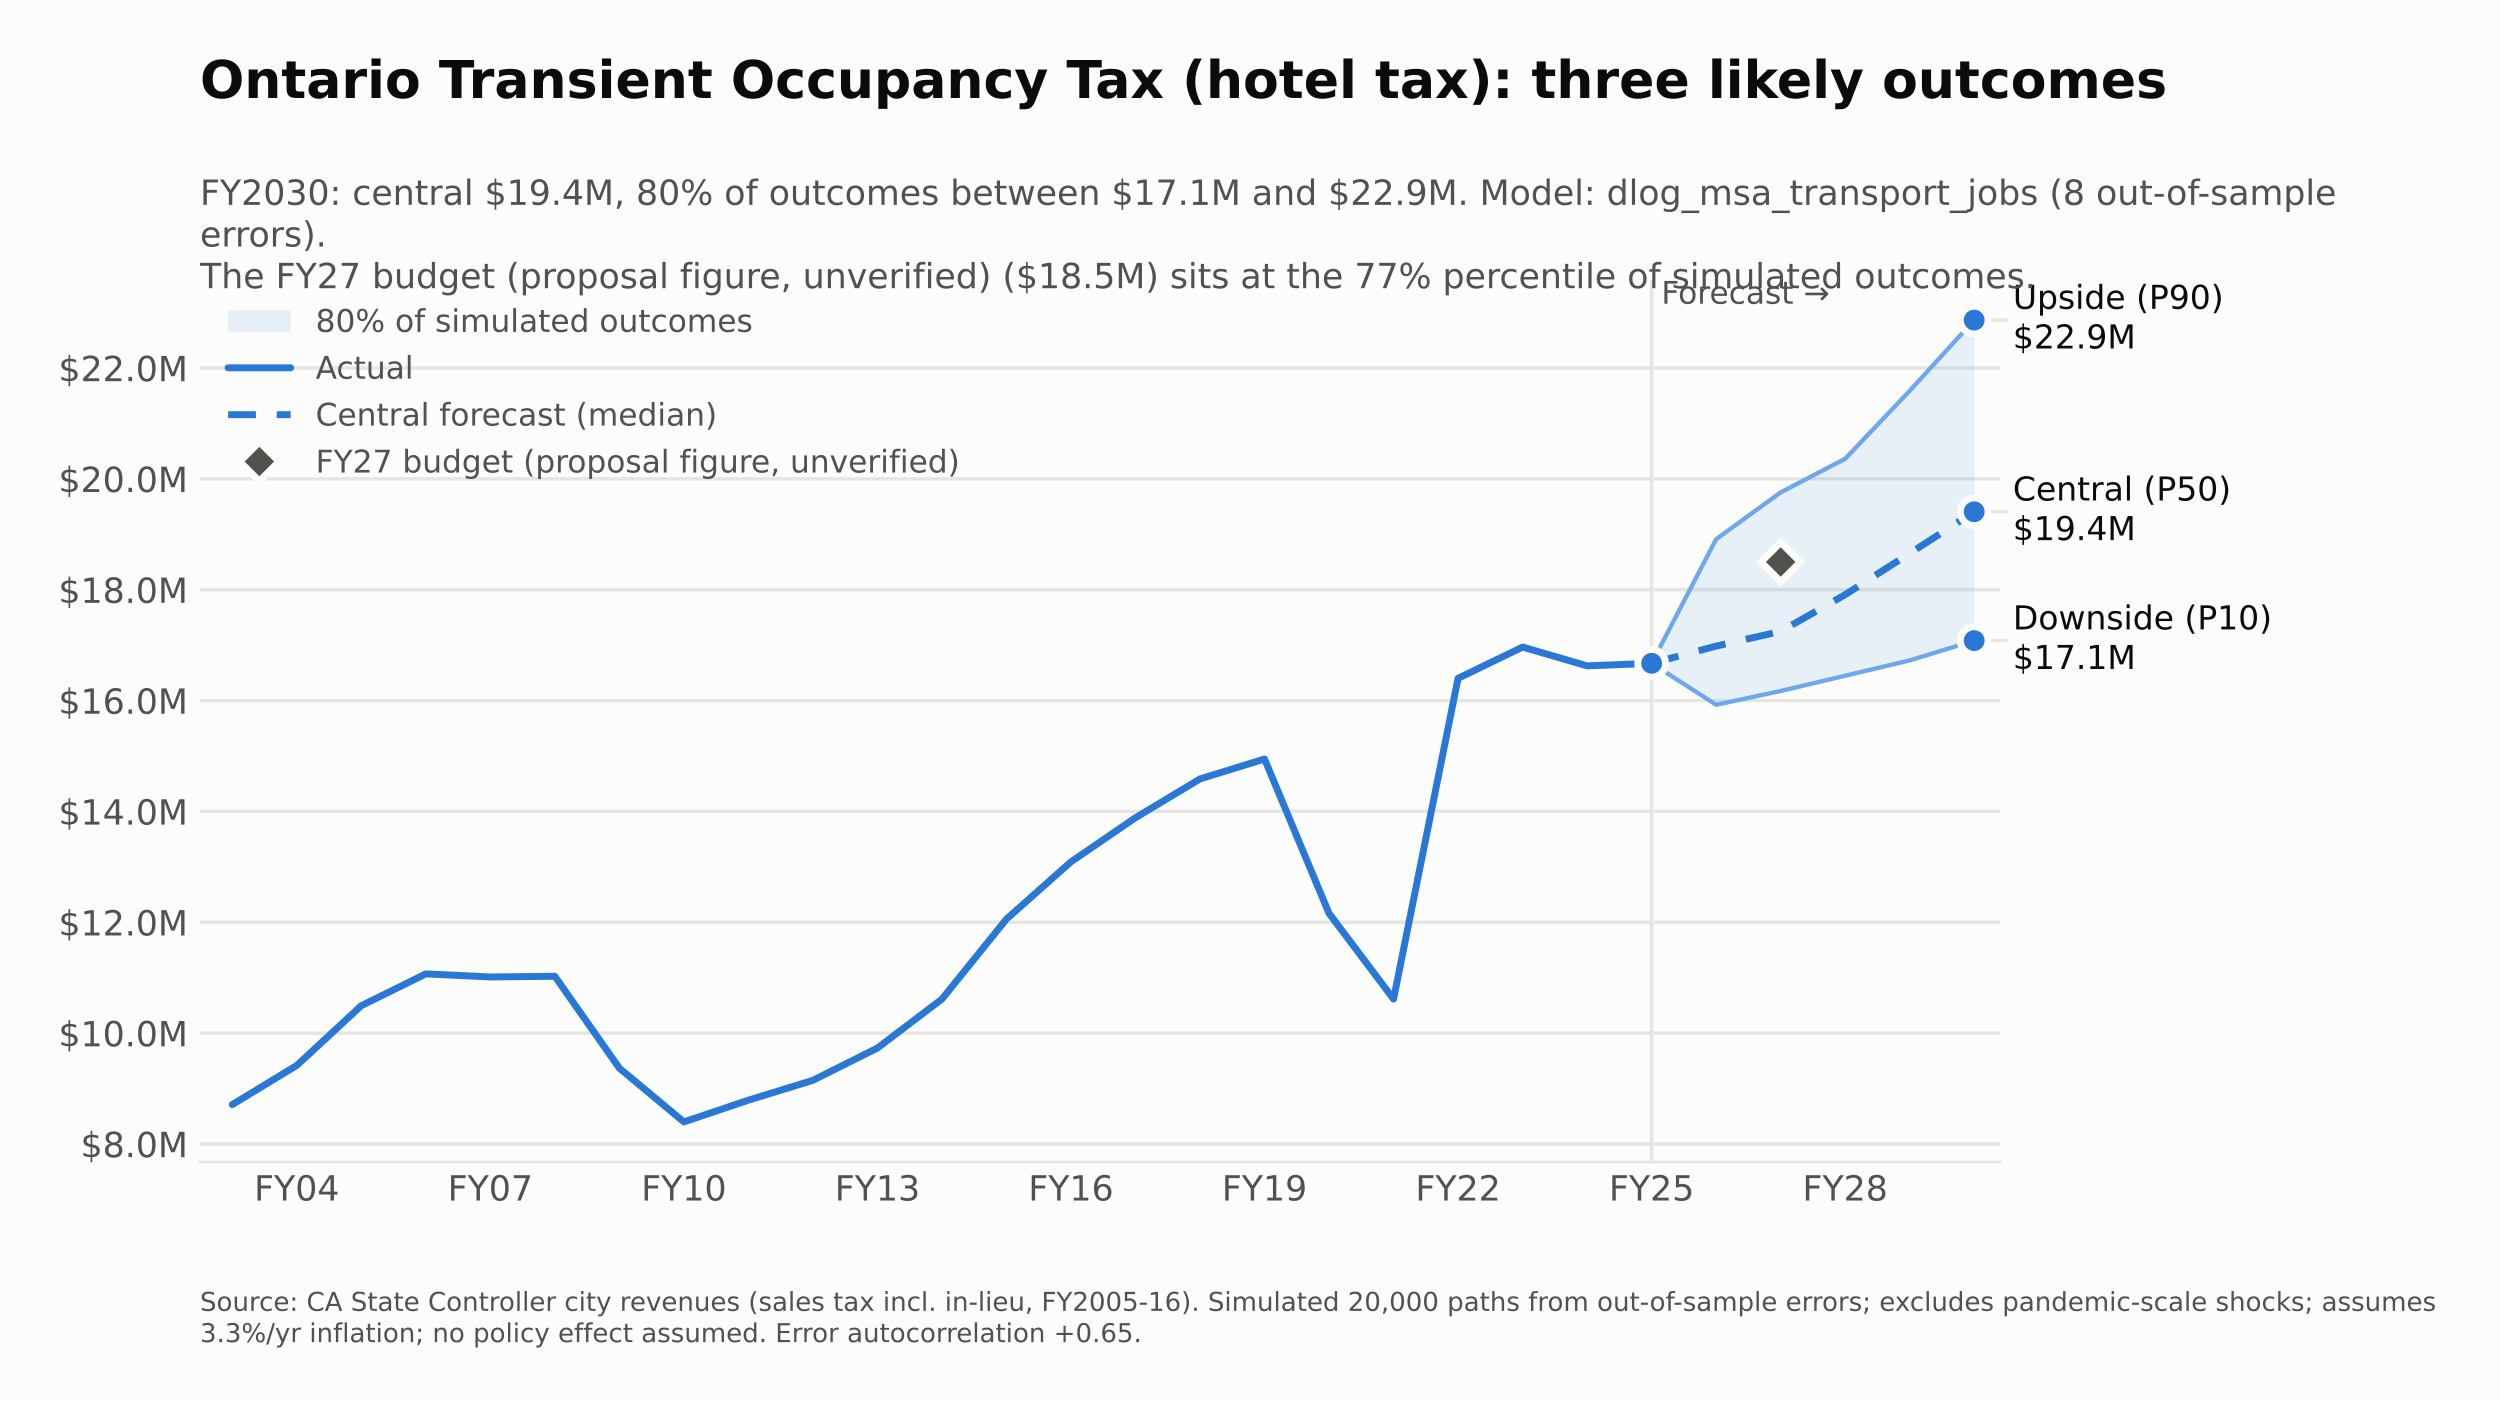
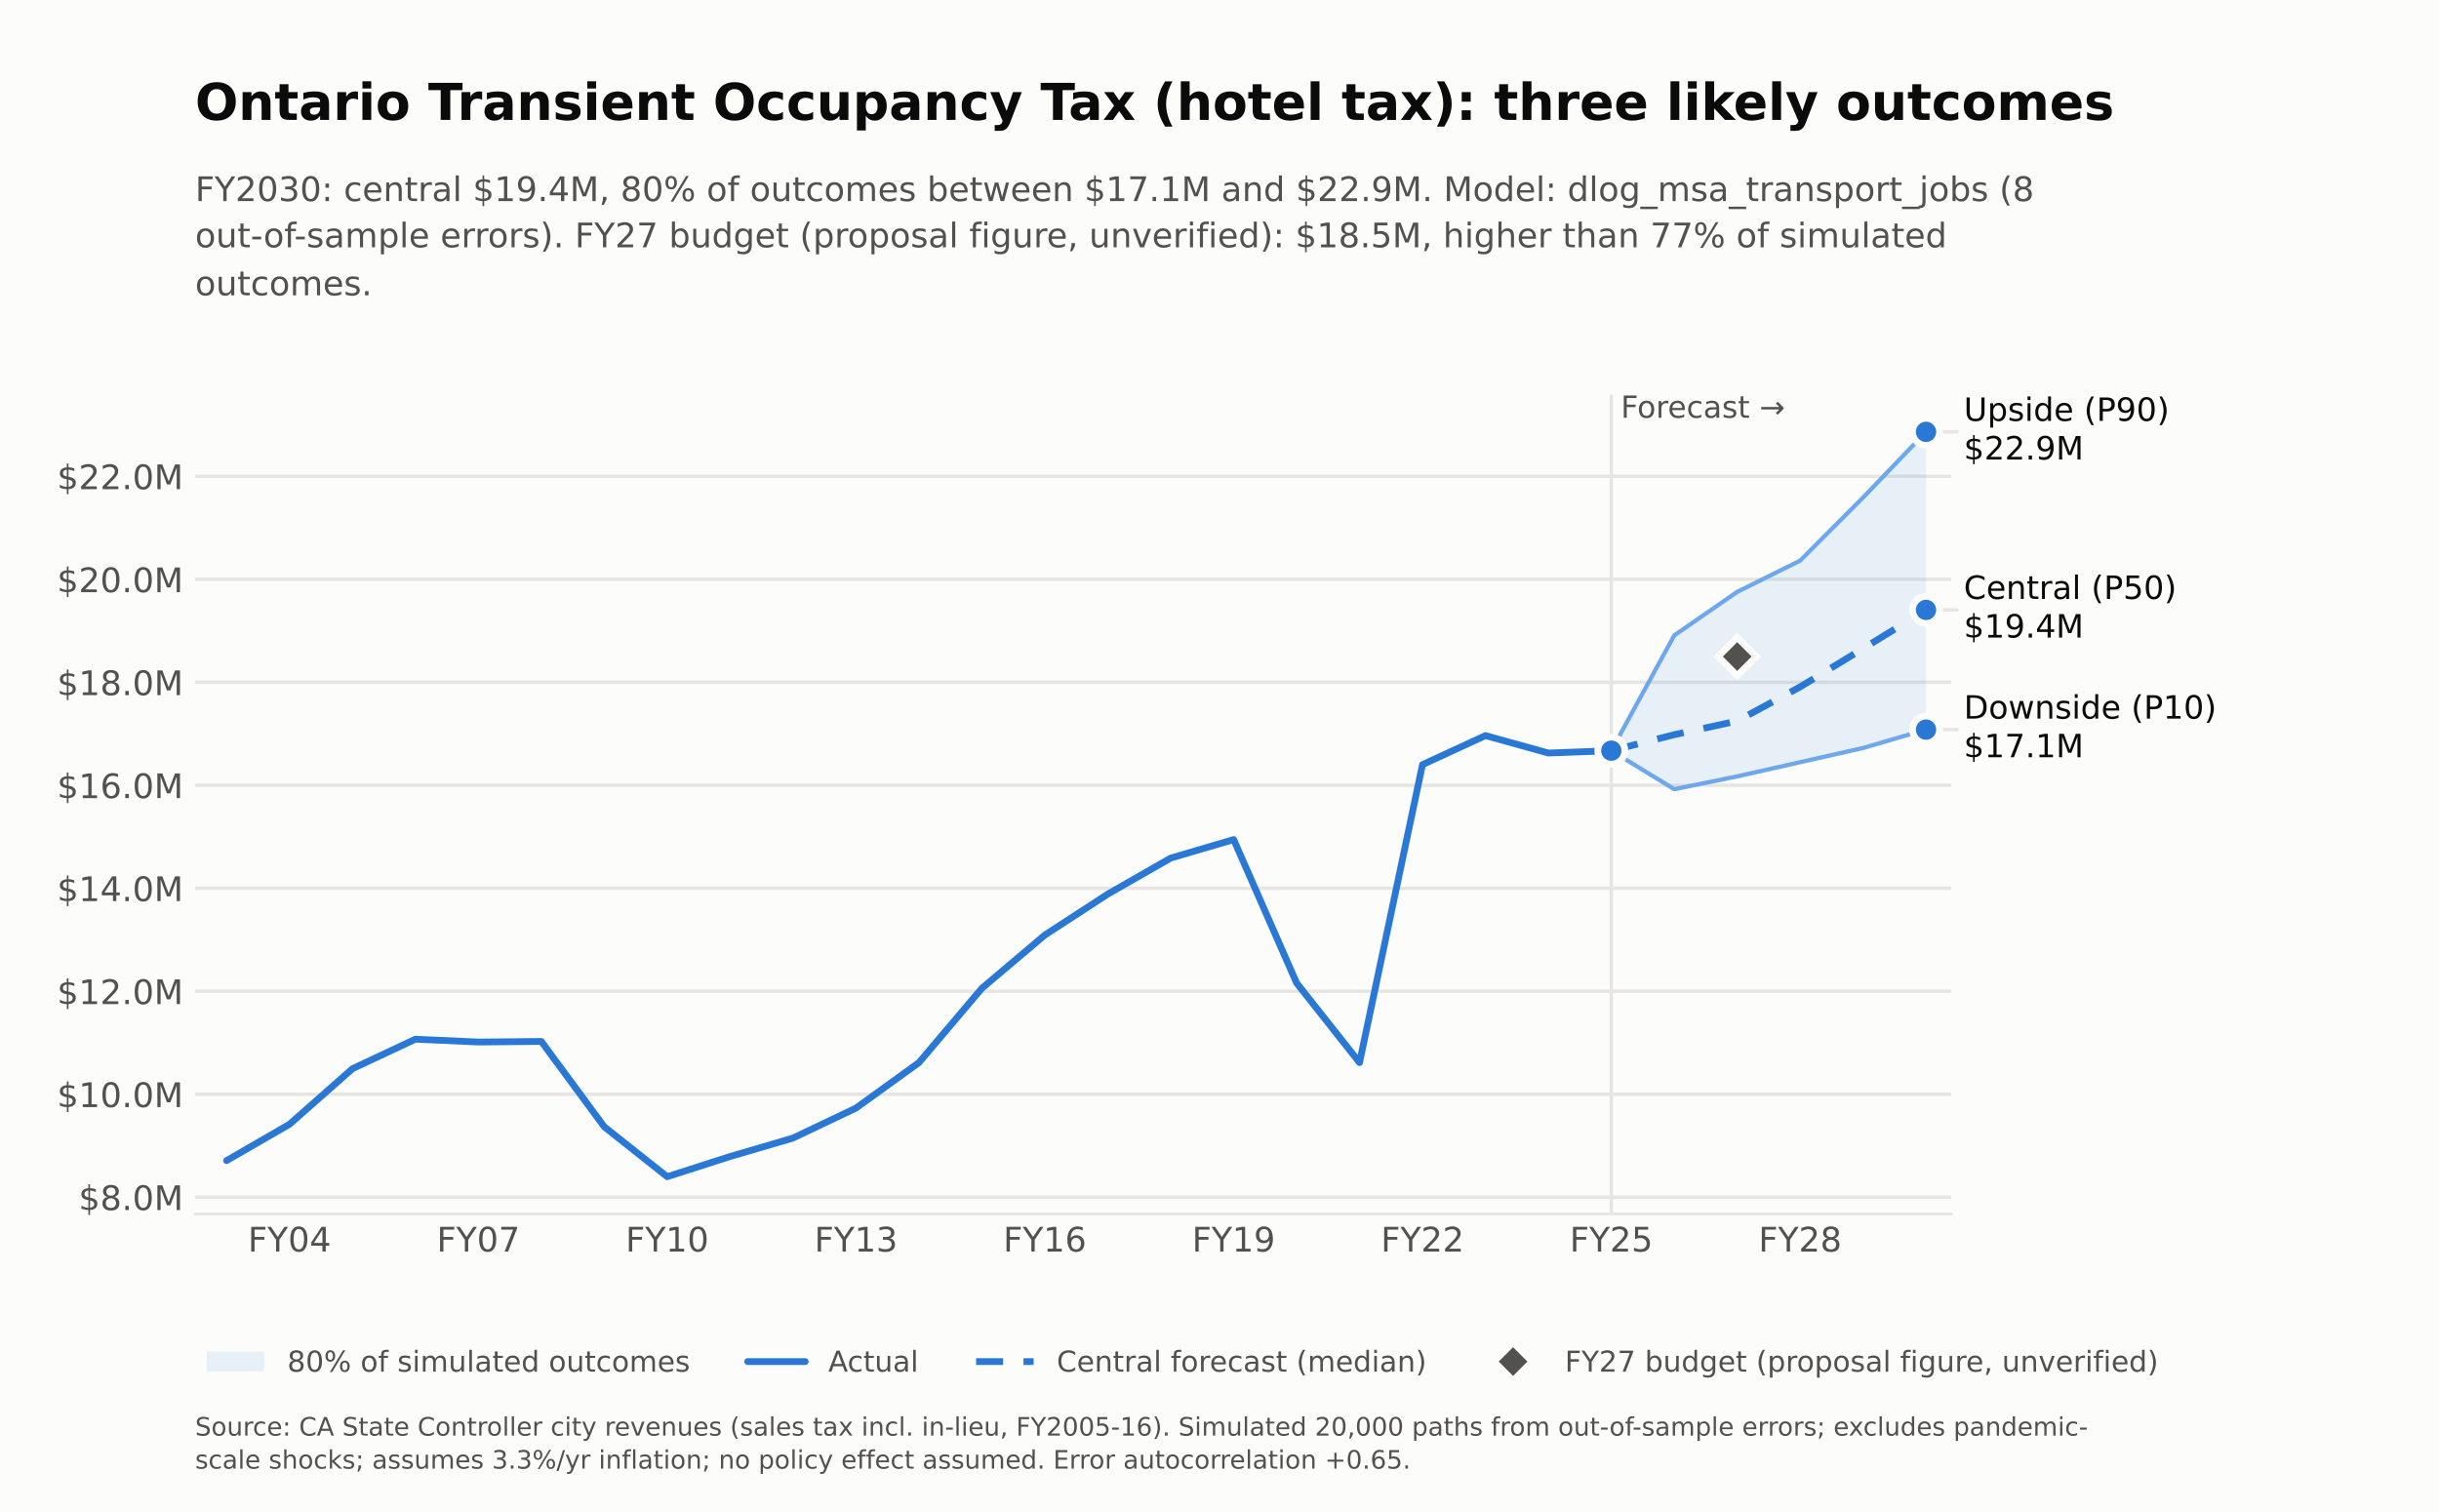
- <svg xmlns="http://www.w3.org/2000/svg" xmlns:xlink="http://www.w3.org/1999/xlink" width="720pt" height="403.2pt" viewBox="0 0 720 403.2" version="1.1">
+ <svg xmlns="http://www.w3.org/2000/svg" xmlns:xlink="http://www.w3.org/1999/xlink" width="720pt" height="446.4pt" viewBox="0 0 720 446.4" version="1.1">
  <defs>
    <style type="text/css">*{stroke-linejoin: round; stroke-linecap: butt}</style>
  </defs>
  <g id="figure_1">
    <g id="patch_1">
-       <path d="M 0 403.2 L 720 403.2 L 720 0 L 0 0 z " style="fill: #fcfcfb" />
+       <path d="M 0 446.4  L 720 446.4  L 720 0  L 0 0  z " style="fill: #fcfcfb" />
    </g>
    <g id="axes_1">
      <g id="patch_2">
-         <path d="M 57.6 334.656 L 576 334.656 L 576 80.64 L 57.6 80.64 z " style="fill: #fcfcfb" />
+         <path d="M 57.6 358.4  L 576 358.4  L 576 116.5  L 57.6 116.5  z " style="fill: #fcfcfb" />
      </g>
      <g id="line2d_1">
-         <path d="M 475.665 334.656 L 475.665 80.64 " clip-path="url(#p7899f204aa)" style="fill: none; stroke: #e6e5e1; stroke-linecap: square" />
+         <path d="M 475.665 358.4  L 475.665 116.5  " clip-path="url(#p57144d7db3)" style="fill: none; stroke: #e6e5e1; stroke-linecap: square" />
      </g>
      <g id="matplotlib.axis_1">
        <g id="xtick_1">
          <g id="line2d_2" />
          <g id="text_1">
-             <text style="font-size: 10px; font-family: 'DejaVu Sans', 'Bitstream Vera Sans', 'Computer Modern Sans Serif', 'Lucida Grande', 'Verdana', 'Geneva', 'Lucid', 'Arial', 'Helvetica', 'Avant Garde', sans-serif; text-anchor: middle; fill: #52514e" x="85.471" y="345.754" transform="rotate(-0 85.47097 345.7537)">FY04</text>
+             <text style="font-size: 10px; font-family: 'DejaVu Sans', 'Bitstream Vera Sans', 'Computer Modern Sans Serif', 'Lucida Grande', 'Verdana', 'Geneva', 'Lucid', 'Arial', 'Helvetica', 'Avant Garde', sans-serif; text-anchor: middle; fill: #52514e" x="85.471" y="369.498" transform="rotate(-0 85.47097 369.4977)">FY04</text>
          </g>
        </g>
        <g id="xtick_2">
          <g id="line2d_3" />
          <g id="text_2">
-             <text style="font-size: 10px; font-family: 'DejaVu Sans', 'Bitstream Vera Sans', 'Computer Modern Sans Serif', 'Lucida Grande', 'Verdana', 'Geneva', 'Lucid', 'Arial', 'Helvetica', 'Avant Garde', sans-serif; text-anchor: middle; fill: #52514e" x="141.213" y="345.754" transform="rotate(-0 141.2129 345.7537)">FY07</text>
+             <text style="font-size: 10px; font-family: 'DejaVu Sans', 'Bitstream Vera Sans', 'Computer Modern Sans Serif', 'Lucida Grande', 'Verdana', 'Geneva', 'Lucid', 'Arial', 'Helvetica', 'Avant Garde', sans-serif; text-anchor: middle; fill: #52514e" x="141.213" y="369.498" transform="rotate(-0 141.2129 369.4977)">FY07</text>
          </g>
        </g>
        <g id="xtick_3">
          <g id="line2d_4" />
          <g id="text_3">
-             <text style="font-size: 10px; font-family: 'DejaVu Sans', 'Bitstream Vera Sans', 'Computer Modern Sans Serif', 'Lucida Grande', 'Verdana', 'Geneva', 'Lucid', 'Arial', 'Helvetica', 'Avant Garde', sans-serif; text-anchor: middle; fill: #52514e" x="196.955" y="345.754" transform="rotate(-0 196.9548 345.7537)">FY10</text>
+             <text style="font-size: 10px; font-family: 'DejaVu Sans', 'Bitstream Vera Sans', 'Computer Modern Sans Serif', 'Lucida Grande', 'Verdana', 'Geneva', 'Lucid', 'Arial', 'Helvetica', 'Avant Garde', sans-serif; text-anchor: middle; fill: #52514e" x="196.955" y="369.498" transform="rotate(-0 196.9548 369.4977)">FY10</text>
          </g>
        </g>
        <g id="xtick_4">
          <g id="line2d_5" />
          <g id="text_4">
-             <text style="font-size: 10px; font-family: 'DejaVu Sans', 'Bitstream Vera Sans', 'Computer Modern Sans Serif', 'Lucida Grande', 'Verdana', 'Geneva', 'Lucid', 'Arial', 'Helvetica', 'Avant Garde', sans-serif; text-anchor: middle; fill: #52514e" x="252.697" y="345.754" transform="rotate(-0 252.6968 345.7537)">FY13</text>
+             <text style="font-size: 10px; font-family: 'DejaVu Sans', 'Bitstream Vera Sans', 'Computer Modern Sans Serif', 'Lucida Grande', 'Verdana', 'Geneva', 'Lucid', 'Arial', 'Helvetica', 'Avant Garde', sans-serif; text-anchor: middle; fill: #52514e" x="252.697" y="369.498" transform="rotate(-0 252.6968 369.4977)">FY13</text>
          </g>
        </g>
        <g id="xtick_5">
          <g id="line2d_6" />
          <g id="text_5">
-             <text style="font-size: 10px; font-family: 'DejaVu Sans', 'Bitstream Vera Sans', 'Computer Modern Sans Serif', 'Lucida Grande', 'Verdana', 'Geneva', 'Lucid', 'Arial', 'Helvetica', 'Avant Garde', sans-serif; text-anchor: middle; fill: #52514e" x="308.439" y="345.754" transform="rotate(-0 308.4387 345.7537)">FY16</text>
+             <text style="font-size: 10px; font-family: 'DejaVu Sans', 'Bitstream Vera Sans', 'Computer Modern Sans Serif', 'Lucida Grande', 'Verdana', 'Geneva', 'Lucid', 'Arial', 'Helvetica', 'Avant Garde', sans-serif; text-anchor: middle; fill: #52514e" x="308.439" y="369.498" transform="rotate(-0 308.4387 369.4977)">FY16</text>
          </g>
        </g>
        <g id="xtick_6">
          <g id="line2d_7" />
          <g id="text_6">
-             <text style="font-size: 10px; font-family: 'DejaVu Sans', 'Bitstream Vera Sans', 'Computer Modern Sans Serif', 'Lucida Grande', 'Verdana', 'Geneva', 'Lucid', 'Arial', 'Helvetica', 'Avant Garde', sans-serif; text-anchor: middle; fill: #52514e" x="364.181" y="345.754" transform="rotate(-0 364.1806 345.7537)">FY19</text>
+             <text style="font-size: 10px; font-family: 'DejaVu Sans', 'Bitstream Vera Sans', 'Computer Modern Sans Serif', 'Lucida Grande', 'Verdana', 'Geneva', 'Lucid', 'Arial', 'Helvetica', 'Avant Garde', sans-serif; text-anchor: middle; fill: #52514e" x="364.181" y="369.498" transform="rotate(-0 364.1806 369.4977)">FY19</text>
          </g>
        </g>
        <g id="xtick_7">
          <g id="line2d_8" />
          <g id="text_7">
-             <text style="font-size: 10px; font-family: 'DejaVu Sans', 'Bitstream Vera Sans', 'Computer Modern Sans Serif', 'Lucida Grande', 'Verdana', 'Geneva', 'Lucid', 'Arial', 'Helvetica', 'Avant Garde', sans-serif; text-anchor: middle; fill: #52514e" x="419.923" y="345.754" transform="rotate(-0 419.9226 345.7537)">FY22</text>
+             <text style="font-size: 10px; font-family: 'DejaVu Sans', 'Bitstream Vera Sans', 'Computer Modern Sans Serif', 'Lucida Grande', 'Verdana', 'Geneva', 'Lucid', 'Arial', 'Helvetica', 'Avant Garde', sans-serif; text-anchor: middle; fill: #52514e" x="419.923" y="369.498" transform="rotate(-0 419.9226 369.4977)">FY22</text>
          </g>
        </g>
        <g id="xtick_8">
          <g id="line2d_9" />
          <g id="text_8">
-             <text style="font-size: 10px; font-family: 'DejaVu Sans', 'Bitstream Vera Sans', 'Computer Modern Sans Serif', 'Lucida Grande', 'Verdana', 'Geneva', 'Lucid', 'Arial', 'Helvetica', 'Avant Garde', sans-serif; text-anchor: middle; fill: #52514e" x="475.665" y="345.754" transform="rotate(-0 475.6645 345.7537)">FY25</text>
+             <text style="font-size: 10px; font-family: 'DejaVu Sans', 'Bitstream Vera Sans', 'Computer Modern Sans Serif', 'Lucida Grande', 'Verdana', 'Geneva', 'Lucid', 'Arial', 'Helvetica', 'Avant Garde', sans-serif; text-anchor: middle; fill: #52514e" x="475.665" y="369.498" transform="rotate(-0 475.6645 369.4977)">FY25</text>
          </g>
        </g>
        <g id="xtick_9">
          <g id="line2d_10" />
          <g id="text_9">
-             <text style="font-size: 10px; font-family: 'DejaVu Sans', 'Bitstream Vera Sans', 'Computer Modern Sans Serif', 'Lucida Grande', 'Verdana', 'Geneva', 'Lucid', 'Arial', 'Helvetica', 'Avant Garde', sans-serif; text-anchor: middle; fill: #52514e" x="531.406" y="345.754" transform="rotate(-0 531.4065 345.7537)">FY28</text>
+             <text style="font-size: 10px; font-family: 'DejaVu Sans', 'Bitstream Vera Sans', 'Computer Modern Sans Serif', 'Lucida Grande', 'Verdana', 'Geneva', 'Lucid', 'Arial', 'Helvetica', 'Avant Garde', sans-serif; text-anchor: middle; fill: #52514e" x="531.406" y="369.498" transform="rotate(-0 531.4065 369.4977)">FY28</text>
          </g>
        </g>
      </g>
      <g id="matplotlib.axis_2">
        <g id="ytick_1">
          <g id="line2d_11">
-             <path d="M 57.6 329.464 L 576 329.464 " clip-path="url(#p7899f204aa)" style="fill: none; stroke: #e6e5e1; stroke-linecap: square" />
+             <path d="M 57.6 353.456  L 576 353.456  " clip-path="url(#p57144d7db3)" style="fill: none; stroke: #e6e5e1; stroke-linecap: square" />
          </g>
          <g id="line2d_12" />
          <g id="text_10">
-             <text style="font-size: 10px; font-family: 'DejaVu Sans', 'Bitstream Vera Sans', 'Computer Modern Sans Serif', 'Lucida Grande', 'Verdana', 'Geneva', 'Lucid', 'Arial', 'Helvetica', 'Avant Garde', sans-serif; text-anchor: end; fill: #52514e" x="54.1" y="333.263" transform="rotate(-0 54.1 333.2633)">$8.0M</text>
+             <text style="font-size: 10px; font-family: 'DejaVu Sans', 'Bitstream Vera Sans', 'Computer Modern Sans Serif', 'Lucida Grande', 'Verdana', 'Geneva', 'Lucid', 'Arial', 'Helvetica', 'Avant Garde', sans-serif; text-anchor: end; fill: #52514e" x="54.1" y="357.255" transform="rotate(-0 54.1 357.2549)">$8.0M</text>
          </g>
        </g>
        <g id="ytick_2">
          <g id="line2d_13">
-             <path d="M 57.6 297.537 L 576 297.537 " clip-path="url(#p7899f204aa)" style="fill: none; stroke: #e6e5e1; stroke-linecap: square" />
+             <path d="M 57.6 323.052  L 576 323.052  " clip-path="url(#p57144d7db3)" style="fill: none; stroke: #e6e5e1; stroke-linecap: square" />
          </g>
          <g id="line2d_14" />
          <g id="text_11">
-             <text style="font-size: 10px; font-family: 'DejaVu Sans', 'Bitstream Vera Sans', 'Computer Modern Sans Serif', 'Lucida Grande', 'Verdana', 'Geneva', 'Lucid', 'Arial', 'Helvetica', 'Avant Garde', sans-serif; text-anchor: end; fill: #52514e" x="54.1" y="301.337" transform="rotate(-0 54.1 301.3366)">$10.0M</text>
+             <text style="font-size: 10px; font-family: 'DejaVu Sans', 'Bitstream Vera Sans', 'Computer Modern Sans Serif', 'Lucida Grande', 'Verdana', 'Geneva', 'Lucid', 'Arial', 'Helvetica', 'Avant Garde', sans-serif; text-anchor: end; fill: #52514e" x="54.1" y="326.851" transform="rotate(-0 54.1 326.8511)">$10.0M</text>
          </g>
        </g>
        <g id="ytick_3">
          <g id="line2d_15">
-             <path d="M 57.6 265.611 L 576 265.611 " clip-path="url(#p7899f204aa)" style="fill: none; stroke: #e6e5e1; stroke-linecap: square" />
+             <path d="M 57.6 292.648  L 576 292.648  " clip-path="url(#p57144d7db3)" style="fill: none; stroke: #e6e5e1; stroke-linecap: square" />
          </g>
          <g id="line2d_16" />
          <g id="text_12">
-             <text style="font-size: 10px; font-family: 'DejaVu Sans', 'Bitstream Vera Sans', 'Computer Modern Sans Serif', 'Lucida Grande', 'Verdana', 'Geneva', 'Lucid', 'Arial', 'Helvetica', 'Avant Garde', sans-serif; text-anchor: end; fill: #52514e" x="54.1" y="269.41" transform="rotate(-0 54.1 269.41)">$12.0M</text>
+             <text style="font-size: 10px; font-family: 'DejaVu Sans', 'Bitstream Vera Sans', 'Computer Modern Sans Serif', 'Lucida Grande', 'Verdana', 'Geneva', 'Lucid', 'Arial', 'Helvetica', 'Avant Garde', sans-serif; text-anchor: end; fill: #52514e" x="54.1" y="296.447" transform="rotate(-0 54.1 296.4473)">$12.0M</text>
          </g>
        </g>
        <g id="ytick_4">
          <g id="line2d_17">
-             <path d="M 57.6 233.684 L 576 233.684 " clip-path="url(#p7899f204aa)" style="fill: none; stroke: #e6e5e1; stroke-linecap: square" />
+             <path d="M 57.6 262.244  L 576 262.244  " clip-path="url(#p57144d7db3)" style="fill: none; stroke: #e6e5e1; stroke-linecap: square" />
          </g>
          <g id="line2d_18" />
          <g id="text_13">
-             <text style="font-size: 10px; font-family: 'DejaVu Sans', 'Bitstream Vera Sans', 'Computer Modern Sans Serif', 'Lucida Grande', 'Verdana', 'Geneva', 'Lucid', 'Arial', 'Helvetica', 'Avant Garde', sans-serif; text-anchor: end; fill: #52514e" x="54.1" y="237.483" transform="rotate(-0 54.1 237.4834)">$14.0M</text>
+             <text style="font-size: 10px; font-family: 'DejaVu Sans', 'Bitstream Vera Sans', 'Computer Modern Sans Serif', 'Lucida Grande', 'Verdana', 'Geneva', 'Lucid', 'Arial', 'Helvetica', 'Avant Garde', sans-serif; text-anchor: end; fill: #52514e" x="54.1" y="266.044" transform="rotate(-0 54.1 266.0435)">$14.0M</text>
          </g>
        </g>
        <g id="ytick_5">
          <g id="line2d_19">
-             <path d="M 57.6 201.758 L 576 201.758 " clip-path="url(#p7899f204aa)" style="fill: none; stroke: #e6e5e1; stroke-linecap: square" />
+             <path d="M 57.6 231.84  L 576 231.84  " clip-path="url(#p57144d7db3)" style="fill: none; stroke: #e6e5e1; stroke-linecap: square" />
          </g>
          <g id="line2d_20" />
          <g id="text_14">
-             <text style="font-size: 10px; font-family: 'DejaVu Sans', 'Bitstream Vera Sans', 'Computer Modern Sans Serif', 'Lucida Grande', 'Verdana', 'Geneva', 'Lucid', 'Arial', 'Helvetica', 'Avant Garde', sans-serif; text-anchor: end; fill: #52514e" x="54.1" y="205.557" transform="rotate(-0 54.1 205.5567)">$16.0M</text>
+             <text style="font-size: 10px; font-family: 'DejaVu Sans', 'Bitstream Vera Sans', 'Computer Modern Sans Serif', 'Lucida Grande', 'Verdana', 'Geneva', 'Lucid', 'Arial', 'Helvetica', 'Avant Garde', sans-serif; text-anchor: end; fill: #52514e" x="54.1" y="235.64" transform="rotate(-0 54.1 235.6397)">$16.0M</text>
          </g>
        </g>
        <g id="ytick_6">
          <g id="line2d_21">
-             <path d="M 57.6 169.831 L 576 169.831 " clip-path="url(#p7899f204aa)" style="fill: none; stroke: #e6e5e1; stroke-linecap: square" />
+             <path d="M 57.6 201.437  L 576 201.437  " clip-path="url(#p57144d7db3)" style="fill: none; stroke: #e6e5e1; stroke-linecap: square" />
          </g>
          <g id="line2d_22" />
          <g id="text_15">
-             <text style="font-size: 10px; font-family: 'DejaVu Sans', 'Bitstream Vera Sans', 'Computer Modern Sans Serif', 'Lucida Grande', 'Verdana', 'Geneva', 'Lucid', 'Arial', 'Helvetica', 'Avant Garde', sans-serif; text-anchor: end; fill: #52514e" x="54.1" y="173.63" transform="rotate(-0 54.1 173.6301)">$18.0M</text>
+             <text style="font-size: 10px; font-family: 'DejaVu Sans', 'Bitstream Vera Sans', 'Computer Modern Sans Serif', 'Lucida Grande', 'Verdana', 'Geneva', 'Lucid', 'Arial', 'Helvetica', 'Avant Garde', sans-serif; text-anchor: end; fill: #52514e" x="54.1" y="205.236" transform="rotate(-0 54.1 205.2359)">$18.0M</text>
          </g>
        </g>
        <g id="ytick_7">
          <g id="line2d_23">
-             <path d="M 57.6 137.904 L 576 137.904 " clip-path="url(#p7899f204aa)" style="fill: none; stroke: #e6e5e1; stroke-linecap: square" />
+             <path d="M 57.6 171.033  L 576 171.033  " clip-path="url(#p57144d7db3)" style="fill: none; stroke: #e6e5e1; stroke-linecap: square" />
          </g>
          <g id="line2d_24" />
          <g id="text_16">
-             <text style="font-size: 10px; font-family: 'DejaVu Sans', 'Bitstream Vera Sans', 'Computer Modern Sans Serif', 'Lucida Grande', 'Verdana', 'Geneva', 'Lucid', 'Arial', 'Helvetica', 'Avant Garde', sans-serif; text-anchor: end; fill: #52514e" x="54.1" y="141.703" transform="rotate(-0 54.1 141.7035)">$20.0M</text>
+             <text style="font-size: 10px; font-family: 'DejaVu Sans', 'Bitstream Vera Sans', 'Computer Modern Sans Serif', 'Lucida Grande', 'Verdana', 'Geneva', 'Lucid', 'Arial', 'Helvetica', 'Avant Garde', sans-serif; text-anchor: end; fill: #52514e" x="54.1" y="174.832" transform="rotate(-0 54.1 174.8321)">$20.0M</text>
          </g>
        </g>
        <g id="ytick_8">
          <g id="line2d_25">
-             <path d="M 57.6 105.978 L 576 105.978 " clip-path="url(#p7899f204aa)" style="fill: none; stroke: #e6e5e1; stroke-linecap: square" />
+             <path d="M 57.6 140.629  L 576 140.629  " clip-path="url(#p57144d7db3)" style="fill: none; stroke: #e6e5e1; stroke-linecap: square" />
          </g>
          <g id="line2d_26" />
          <g id="text_17">
-             <text style="font-size: 10px; font-family: 'DejaVu Sans', 'Bitstream Vera Sans', 'Computer Modern Sans Serif', 'Lucida Grande', 'Verdana', 'Geneva', 'Lucid', 'Arial', 'Helvetica', 'Avant Garde', sans-serif; text-anchor: end; fill: #52514e" x="54.1" y="109.777" transform="rotate(-0 54.1 109.7768)">$22.0M</text>
+             <text style="font-size: 10px; font-family: 'DejaVu Sans', 'Bitstream Vera Sans', 'Computer Modern Sans Serif', 'Lucida Grande', 'Verdana', 'Geneva', 'Lucid', 'Arial', 'Helvetica', 'Avant Garde', sans-serif; text-anchor: end; fill: #52514e" x="54.1" y="144.428" transform="rotate(-0 54.1 144.4283)">$22.0M</text>
          </g>
        </g>
      </g>
      <g id="FillBetweenPolyCollection_1">
        <defs>
-           <path id="m21d0bc9427" d="M 475.665 -212.169 L 475.665 -212.169 L 494.245 -200.222 L 512.826 -204.197 L 531.406 -208.594 L 549.987 -212.999 L 568.568 -218.705 L 568.568 -311.014 L 568.568 -311.014 L 549.987 -290.649 L 531.406 -271.083 L 512.826 -261.398 L 494.245 -247.908 L 475.665 -212.169 z " />
+           <path id="m9b0ce3b876" d="M 475.665 -224.775  L 475.665 -224.775  L 494.245 -213.397  L 512.826 -217.183  L 531.406 -221.37  L 549.987 -225.565  L 568.568 -230.998  L 568.568 -318.905  L 568.568 -318.905  L 549.987 -299.511  L 531.406 -280.879  L 512.826 -271.655  L 494.245 -258.809  L 475.665 -224.775  z " />
        </defs>
-         <g clip-path="url(#p7899f204aa)">
-           <use xlink:href="#m21d0bc9427" x="0" y="403.2" style="fill: #2a78d6; fill-opacity: 0.1" />
+         <g clip-path="url(#p57144d7db3)">
+           <use xlink:href="#m9b0ce3b876" x="0" y="446.4" style="fill: #2a78d6; fill-opacity: 0.1" />
        </g>
      </g>
      <g id="line2d_27">
-         <path d="M 475.665 191.031 L 494.245 155.292 L 512.826 141.802 L 531.406 132.117 L 549.987 112.551 L 568.568 92.186 " clip-path="url(#p7899f204aa)" style="fill: none; stroke: #6da7ec; stroke-width: 1.25; stroke-linecap: round" />
+         <path d="M 475.665 221.625  L 494.245 187.591  L 512.826 174.745  L 531.406 165.521  L 549.987 146.889  L 568.568 127.495  " clip-path="url(#p57144d7db3)" style="fill: none; stroke: #6da7ec; stroke-width: 1.25; stroke-linecap: round" />
      </g>
      <g id="line2d_28">
-         <path d="M 475.665 191.031 L 494.245 202.978 L 512.826 199.003 L 531.406 194.606 L 549.987 190.201 L 568.568 184.495 " clip-path="url(#p7899f204aa)" style="fill: none; stroke: #6da7ec; stroke-width: 1.25; stroke-linecap: round" />
+         <path d="M 475.665 221.625  L 494.245 233.003  L 512.826 229.217  L 531.406 225.03  L 549.987 220.835  L 568.568 215.402  " clip-path="url(#p57144d7db3)" style="fill: none; stroke: #6da7ec; stroke-width: 1.25; stroke-linecap: round" />
      </g>
      <g id="line2d_29">
-         <path d="M 66.89 318.124 L 85.471 306.842 L 104.052 289.631 L 122.632 280.477 L 141.213 281.366 L 159.794 281.169 L 178.374 307.634 L 196.955 323.11 L 215.535 316.85 L 234.116 311.123 L 252.697 301.829 L 271.277 287.733 L 289.858 264.692 L 308.439 248.195 L 327.019 235.494 L 345.6 224.326 L 364.181 218.591 L 382.761 263.053 L 401.342 287.734 L 419.923 195.36 L 438.503 186.36 L 457.084 191.765 L 475.665 191.031 " clip-path="url(#p7899f204aa)" style="fill: none; stroke: #2a78d6; stroke-width: 2; stroke-linecap: round" />
+         <path d="M 66.89 342.656  L 85.471 331.913  L 104.052 315.523  L 122.632 306.805  L 141.213 307.652  L 159.794 307.464  L 178.374 332.667  L 196.955 347.405  L 215.535 341.443  L 234.116 335.989  L 252.697 327.139  L 271.277 313.716  L 289.858 291.773  L 308.439 276.063  L 327.019 263.968  L 345.6 253.332  L 364.181 247.871  L 382.761 290.212  L 401.342 313.716  L 419.923 225.748  L 438.503 217.177  L 457.084 222.324  L 475.665 221.625  " clip-path="url(#p57144d7db3)" style="fill: none; stroke: #2a78d6; stroke-width: 2; stroke-linecap: round" />
      </g>
      <g id="line2d_30">
-         <path d="M 475.665 191.031 L 494.245 186.074 L 512.826 181.835 L 531.406 171.257 L 549.987 159.372 L 568.568 147.386 " clip-path="url(#p7899f204aa)" style="fill: none; stroke-dasharray: 8,6; stroke-dashoffset: 0; stroke: #2a78d6; stroke-width: 2" />
+         <path d="M 475.665 221.625  L 494.245 216.905  L 512.826 212.868  L 531.406 202.794  L 549.987 191.476  L 568.568 180.063  " clip-path="url(#p57144d7db3)" style="fill: none; stroke-dasharray: 8,6; stroke-dashoffset: 0; stroke: #2a78d6; stroke-width: 2" />
      </g>
      <g id="patch_3">
-         <path d="M 57.6 334.656 L 576 334.656 " style="fill: none; stroke: #e6e5e1; stroke-width: 0.8; stroke-linejoin: miter; stroke-linecap: square" />
+         <path d="M 57.6 358.4  L 576 358.4  " style="fill: none; stroke: #e6e5e1; stroke-width: 0.8; stroke-linejoin: miter; stroke-linecap: square" />
      </g>
      <g id="text_18">
-         <text style="font-size: 9px; font-family: 'DejaVu Sans', 'Bitstream Vera Sans', 'Computer Modern Sans Serif', 'Lucida Grande', 'Verdana', 'Geneva', 'Lucid', 'Arial', 'Helvetica', 'Avant Garde', sans-serif; text-anchor: start; fill: #52514e" x="478.452" y="87.478" transform="rotate(-0 478.4516 87.47789)">Forecast →</text>
+         <text style="font-size: 9px; font-family: 'DejaVu Sans', 'Bitstream Vera Sans', 'Computer Modern Sans Serif', 'Lucida Grande', 'Verdana', 'Geneva', 'Lucid', 'Arial', 'Helvetica', 'Avant Garde', sans-serif; text-anchor: start; fill: #52514e" x="478.452" y="123.338" transform="rotate(-0 478.4516 123.3379)">Forecast →</text>
      </g>
      <g id="patch_4">
-         <path d="M 577.714 92.186 Q 575.139 92.186 572.565 92.186 " style="fill: none; stroke: #e6e5e1; stroke-linecap: round" />
+         <path d="M 577.714 127.495  Q 575.139 127.495 572.565 127.495  " style="fill: none; stroke: #e6e5e1; stroke-linecap: round" />
      </g>
      <g id="text_19">
-         <text style="font-size: 9.5px; font-family: 'DejaVu Sans', 'Bitstream Vera Sans', 'Computer Modern Sans Serif', 'Lucida Grande', 'Verdana', 'Geneva', 'Lucid', 'Arial', 'Helvetica', 'Avant Garde', sans-serif; fill: #0b0b0b" transform="translate(579.7161 88.95303)">Upside (P90)</text>
-         <text style="font-size: 9.5px; font-family: 'DejaVu Sans', 'Bitstream Vera Sans', 'Computer Modern Sans Serif', 'Lucida Grande', 'Verdana', 'Geneva', 'Lucid', 'Arial', 'Helvetica', 'Avant Garde', sans-serif; fill: #0b0b0b" transform="translate(579.7161 100.3556)">$22.9M</text>
+         <text style="font-size: 9.5px; font-family: 'DejaVu Sans', 'Bitstream Vera Sans', 'Computer Modern Sans Serif', 'Lucida Grande', 'Verdana', 'Geneva', 'Lucid', 'Arial', 'Helvetica', 'Avant Garde', sans-serif; fill: #0b0b0b" transform="translate(579.7161 124.2623)">Upside (P90)</text>
+         <text style="font-size: 9.5px; font-family: 'DejaVu Sans', 'Bitstream Vera Sans', 'Computer Modern Sans Serif', 'Lucida Grande', 'Verdana', 'Geneva', 'Lucid', 'Arial', 'Helvetica', 'Avant Garde', sans-serif; fill: #0b0b0b" transform="translate(579.7161 135.6649)">$22.9M</text>
      </g>
      <g id="patch_5">
-         <path d="M 577.716 147.386 Q 575.141 147.386 572.566 147.386 " style="fill: none; stroke: #e6e5e1; stroke-linecap: round" />
+         <path d="M 577.716 180.063  Q 575.141 180.063 572.566 180.063  " style="fill: none; stroke: #e6e5e1; stroke-linecap: round" />
      </g>
      <g id="text_20">
-         <text style="font-size: 9.5px; font-family: 'DejaVu Sans', 'Bitstream Vera Sans', 'Computer Modern Sans Serif', 'Lucida Grande', 'Verdana', 'Geneva', 'Lucid', 'Arial', 'Helvetica', 'Avant Garde', sans-serif; fill: #0b0b0b" transform="translate(579.7161 144.1532)">Central (P50)</text>
-         <text style="font-size: 9.5px; font-family: 'DejaVu Sans', 'Bitstream Vera Sans', 'Computer Modern Sans Serif', 'Lucida Grande', 'Verdana', 'Geneva', 'Lucid', 'Arial', 'Helvetica', 'Avant Garde', sans-serif; fill: #0b0b0b" transform="translate(579.7161 155.5558)">$19.4M</text>
+         <text style="font-size: 9.5px; font-family: 'DejaVu Sans', 'Bitstream Vera Sans', 'Computer Modern Sans Serif', 'Lucida Grande', 'Verdana', 'Geneva', 'Lucid', 'Arial', 'Helvetica', 'Avant Garde', sans-serif; fill: #0b0b0b" transform="translate(579.7161 176.8296)">Central (P50)</text>
+         <text style="font-size: 9.5px; font-family: 'DejaVu Sans', 'Bitstream Vera Sans', 'Computer Modern Sans Serif', 'Lucida Grande', 'Verdana', 'Geneva', 'Lucid', 'Arial', 'Helvetica', 'Avant Garde', sans-serif; fill: #0b0b0b" transform="translate(579.7161 188.2322)">$19.4M</text>
      </g>
      <g id="patch_6">
-         <path d="M 577.717 184.495 Q 575.141 184.495 572.566 184.495 " style="fill: none; stroke: #e6e5e1; stroke-linecap: round" />
+         <path d="M 577.717 215.402  Q 575.141 215.402 572.566 215.402  " style="fill: none; stroke: #e6e5e1; stroke-linecap: round" />
      </g>
      <g id="text_21">
-         <text style="font-size: 9.5px; font-family: 'DejaVu Sans', 'Bitstream Vera Sans', 'Computer Modern Sans Serif', 'Lucida Grande', 'Verdana', 'Geneva', 'Lucid', 'Arial', 'Helvetica', 'Avant Garde', sans-serif; fill: #0b0b0b" transform="translate(579.7161 181.2622)">Downside (P10)</text>
-         <text style="font-size: 9.5px; font-family: 'DejaVu Sans', 'Bitstream Vera Sans', 'Computer Modern Sans Serif', 'Lucida Grande', 'Verdana', 'Geneva', 'Lucid', 'Arial', 'Helvetica', 'Avant Garde', sans-serif; fill: #0b0b0b" transform="translate(579.7161 192.6648)">$17.1M</text>
+         <text style="font-size: 9.5px; font-family: 'DejaVu Sans', 'Bitstream Vera Sans', 'Computer Modern Sans Serif', 'Lucida Grande', 'Verdana', 'Geneva', 'Lucid', 'Arial', 'Helvetica', 'Avant Garde', sans-serif; fill: #0b0b0b" transform="translate(579.7161 212.1686)">Downside (P10)</text>
+         <text style="font-size: 9.5px; font-family: 'DejaVu Sans', 'Bitstream Vera Sans', 'Computer Modern Sans Serif', 'Lucida Grande', 'Verdana', 'Geneva', 'Lucid', 'Arial', 'Helvetica', 'Avant Garde', sans-serif; fill: #0b0b0b" transform="translate(579.7161 223.5712)">$17.1M</text>
      </g>
      <g id="line2d_31">
        <defs>
-           <path id="m5398594bc4" d="M 0 4 C 1.061 4 2.078 3.579 2.828 2.828 C 3.579 2.078 4 1.061 4 0 C 4 -1.061 3.579 -2.078 2.828 -2.828 C 2.078 -3.579 1.061 -4 0 -4 C -1.061 -4 -2.078 -3.579 -2.828 -2.828 C -3.579 -2.078 -4 -1.061 -4 0 C -4 1.061 -3.579 2.078 -2.828 2.828 C -2.078 3.579 -1.061 4 0 4 z " style="stroke: #fcfcfb; stroke-width: 2" />
+           <path id="m4efb672ba9" d="M 0 4  C 1.061 4 2.078 3.579 2.828 2.828  C 3.579 2.078 4 1.061 4 0  C 4 -1.061 3.579 -2.078 2.828 -2.828  C 2.078 -3.579 1.061 -4 0 -4  C -1.061 -4 -2.078 -3.579 -2.828 -2.828  C -3.579 -2.078 -4 -1.061 -4 0  C -4 1.061 -3.579 2.078 -2.828 2.828  C -2.078 3.579 -1.061 4 0 4  z " style="stroke: #fcfcfb; stroke-width: 2" />
        </defs>
-         <g clip-path="url(#p7899f204aa)">
-           <use xlink:href="#m5398594bc4" x="475.665" y="191.031" style="fill: #2a78d6; stroke: #fcfcfb; stroke-width: 2" />
+         <g clip-path="url(#p57144d7db3)">
+           <use xlink:href="#m4efb672ba9" x="475.665" y="221.625" style="fill: #2a78d6; stroke: #fcfcfb; stroke-width: 2" />
        </g>
      </g>
      <g id="line2d_32">
-         <g clip-path="url(#p7899f204aa)">
-           <use xlink:href="#m5398594bc4" x="568.568" y="184.495" style="fill: #2a78d6; stroke: #fcfcfb; stroke-width: 2" />
-           <use xlink:href="#m5398594bc4" x="568.568" y="147.386" style="fill: #2a78d6; stroke: #fcfcfb; stroke-width: 2" />
-           <use xlink:href="#m5398594bc4" x="568.568" y="92.186" style="fill: #2a78d6; stroke: #fcfcfb; stroke-width: 2" />
-         </g>
-       </g>
-       <g id="legend_1">
-         <g id="patch_7">
-           <path d="M 65.7 95.579 L 83.7 95.579 L 83.7 89.279 L 65.7 89.279 z " style="fill: #2a78d6; fill-opacity: 0.1" />
-         </g>
-         <g id="text_22">
-           <text style="font-size: 9px; font-family: 'DejaVu Sans', 'Bitstream Vera Sans', 'Computer Modern Sans Serif', 'Lucida Grande', 'Verdana', 'Geneva', 'Lucid', 'Arial', 'Helvetica', 'Avant Garde', sans-serif; text-anchor: start; fill: #52514e" x="90.9" y="95.579" transform="rotate(-0 90.9 95.57859)">80% of simulated outcomes</text>
-         </g>
-         <g id="line2d_33">
-           <path d="M 65.7 105.929 L 74.7 105.929 L 83.7 105.929 " style="fill: none; stroke: #2a78d6; stroke-width: 2; stroke-linecap: round" />
-         </g>
-         <g id="text_23">
-           <text style="font-size: 9px; font-family: 'DejaVu Sans', 'Bitstream Vera Sans', 'Computer Modern Sans Serif', 'Lucida Grande', 'Verdana', 'Geneva', 'Lucid', 'Arial', 'Helvetica', 'Avant Garde', sans-serif; text-anchor: start; fill: #52514e" x="90.9" y="109.079" transform="rotate(-0 90.9 109.0793)">Actual</text>
-         </g>
-         <g id="line2d_34">
-           <path d="M 65.7 119.43 L 74.7 119.43 L 83.7 119.43 " style="fill: none; stroke-dasharray: 8,6; stroke-dashoffset: 0; stroke: #2a78d6; stroke-width: 2" />
-         </g>
-         <g id="text_24">
-           <text style="font-size: 9px; font-family: 'DejaVu Sans', 'Bitstream Vera Sans', 'Computer Modern Sans Serif', 'Lucida Grande', 'Verdana', 'Geneva', 'Lucid', 'Arial', 'Helvetica', 'Avant Garde', sans-serif; text-anchor: start; fill: #52514e" x="90.9" y="122.58" transform="rotate(-0 90.9 122.58)">Central forecast (median)</text>
-         </g>
-         <g id="line2d_35">
-           <defs>
-             <path id="mf7b9753af1" d="M -0 5.657 L 5.657 0 L 0 -5.657 L -5.657 -0 z " style="stroke: #fcfcfb; stroke-width: 2; stroke-linejoin: miter" />
-           </defs>
-           <g>
-             <use xlink:href="#mf7b9753af1" x="74.7" y="132.931" style="fill: #52514e; stroke: #fcfcfb; stroke-width: 2; stroke-linejoin: miter" />
-           </g>
-         </g>
-         <g id="text_25">
-           <text style="font-size: 9px; font-family: 'DejaVu Sans', 'Bitstream Vera Sans', 'Computer Modern Sans Serif', 'Lucida Grande', 'Verdana', 'Geneva', 'Lucid', 'Arial', 'Helvetica', 'Avant Garde', sans-serif; text-anchor: start; fill: #52514e" x="90.9" y="136.081" transform="rotate(-0 90.9 136.0807)">FY27 budget (proposal figure, unverified)</text>
-         </g>
+         <g clip-path="url(#p57144d7db3)">
+           <use xlink:href="#m4efb672ba9" x="568.568" y="215.402" style="fill: #2a78d6; stroke: #fcfcfb; stroke-width: 2" />
+           <use xlink:href="#m4efb672ba9" x="568.568" y="180.063" style="fill: #2a78d6; stroke: #fcfcfb; stroke-width: 2" />
+           <use xlink:href="#m4efb672ba9" x="568.568" y="127.495" style="fill: #2a78d6; stroke: #fcfcfb; stroke-width: 2" />
+         </g>
+       </g>
+       <g id="line2d_33">
+         <defs>
+           <path id="mcb03e548ac" d="M -0 5.657  L 5.657 0  L 0 -5.657  L -5.657 -0  z " style="stroke: #fcfcfb; stroke-width: 2; stroke-linejoin: miter" />
+         </defs>
+         <g clip-path="url(#p57144d7db3)">
+           <use xlink:href="#mcb03e548ac" x="512.826" y="193.836" style="fill: #52514e; stroke: #fcfcfb; stroke-width: 2; stroke-linejoin: miter" />
+         </g>
+       </g>
+     </g>
+     <g id="text_22">
+       <text style="font-weight: 700; font-size: 15px; font-family: 'DejaVu Sans', 'Bitstream Vera Sans', 'Computer Modern Sans Serif', 'Lucida Grande', 'Verdana', 'Geneva', 'Lucid', 'Arial', 'Helvetica', 'Avant Garde', sans-serif; text-anchor: start; fill: #0b0b0b" x="57.6" y="35.398" transform="rotate(-0 57.6 35.39766)">Ontario Transient Occupancy Tax (hotel tax): three likely outcomes</text>
+     </g>
+     <g id="text_23">
+       <text style="font-size: 10px; font-family: 'DejaVu Sans', 'Bitstream Vera Sans', 'Computer Modern Sans Serif', 'Lucida Grande', 'Verdana', 'Geneva', 'Lucid', 'Arial', 'Helvetica', 'Avant Garde', sans-serif; fill: #52514e" transform="translate(57.6 59.37031)">FY2030: central $19.4M, 80% of outcomes between $17.1M and $22.9M. Model: dlog_msa_transport_jobs (8</text>
+       <text style="font-size: 10px; font-family: 'DejaVu Sans', 'Bitstream Vera Sans', 'Computer Modern Sans Serif', 'Lucida Grande', 'Verdana', 'Geneva', 'Lucid', 'Arial', 'Helvetica', 'Avant Garde', sans-serif; fill: #52514e" transform="translate(57.6 73.00938)">out-of-sample errors). FY27 budget (proposal figure, unverified): $18.5M, higher than 77% of simulated</text>
+       <text style="font-size: 10px; font-family: 'DejaVu Sans', 'Bitstream Vera Sans', 'Computer Modern Sans Serif', 'Lucida Grande', 'Verdana', 'Geneva', 'Lucid', 'Arial', 'Helvetica', 'Avant Garde', sans-serif; fill: #52514e" transform="translate(57.6 87.18984)">outcomes.</text>
+     </g>
+     <g id="text_24">
+       <text style="font-size: 7.5px; font-family: 'DejaVu Sans', 'Bitstream Vera Sans', 'Computer Modern Sans Serif', 'Lucida Grande', 'Verdana', 'Geneva', 'Lucid', 'Arial', 'Helvetica', 'Avant Garde', sans-serif; fill: #52514e" transform="translate(57.6 423.8445)">Source: CA State Controller city revenues (sales tax incl. in-lieu, FY2005-16). Simulated 20,000 paths from out-of-sample errors; excludes pandemic-</text>
+       <text style="font-size: 7.5px; font-family: 'DejaVu Sans', 'Bitstream Vera Sans', 'Computer Modern Sans Serif', 'Lucida Grande', 'Verdana', 'Geneva', 'Lucid', 'Arial', 'Helvetica', 'Avant Garde', sans-serif; fill: #52514e" transform="translate(57.6 433.5945)">scale shocks; assumes 3.3%/yr inflation; no policy effect assumed. Error autocorrelation +0.65.</text>
+     </g>
+     <g id="legend_1">
+       <g id="patch_7">
+         <path d="M 61 404.958  L 78 404.958  L 78 399.008  L 61 399.008  z " style="fill: #2a78d6; fill-opacity: 0.1" />
+       </g>
+       <g id="text_25">
+         <text style="font-size: 8.5px; font-family: 'DejaVu Sans', 'Bitstream Vera Sans', 'Computer Modern Sans Serif', 'Lucida Grande', 'Verdana', 'Geneva', 'Lucid', 'Arial', 'Helvetica', 'Avant Garde', sans-serif; text-anchor: start; fill: #52514e" x="84.8" y="404.958" transform="rotate(-0 84.8 404.958)">80% of simulated outcomes</text>
+       </g>
+       <g id="line2d_34">
+         <path d="M 220.707 401.983  L 229.207 401.983  L 237.707 401.983  " style="fill: none; stroke: #2a78d6; stroke-width: 2; stroke-linecap: round" />
+       </g>
+       <g id="text_26">
+         <text style="font-size: 8.5px; font-family: 'DejaVu Sans', 'Bitstream Vera Sans', 'Computer Modern Sans Serif', 'Lucida Grande', 'Verdana', 'Geneva', 'Lucid', 'Arial', 'Helvetica', 'Avant Garde', sans-serif; text-anchor: start; fill: #52514e" x="244.507" y="404.958" transform="rotate(-0 244.507 404.958)">Actual</text>
+       </g>
+       <g id="line2d_35">
+         <path d="M 288.136 401.983  L 296.636 401.983  L 305.136 401.983  " style="fill: none; stroke-dasharray: 8,6; stroke-dashoffset: 0; stroke: #2a78d6; stroke-width: 2" />
+       </g>
+       <g id="text_27">
+         <text style="font-size: 8.5px; font-family: 'DejaVu Sans', 'Bitstream Vera Sans', 'Computer Modern Sans Serif', 'Lucida Grande', 'Verdana', 'Geneva', 'Lucid', 'Arial', 'Helvetica', 'Avant Garde', sans-serif; text-anchor: start; fill: #52514e" x="311.936" y="404.958" transform="rotate(-0 311.9359 404.958)">Central forecast (median)</text>
      </g>
      <g id="line2d_36">
-         <g clip-path="url(#p7899f204aa)">
-           <use xlink:href="#mf7b9753af1" x="512.826" y="161.849" style="fill: #52514e; stroke: #fcfcfb; stroke-width: 2; stroke-linejoin: miter" />
-         </g>
-       </g>
-     </g>
-     <g id="text_26">
-       <text style="font-weight: 700; font-size: 15px; font-family: 'DejaVu Sans', 'Bitstream Vera Sans', 'Computer Modern Sans Serif', 'Lucida Grande', 'Verdana', 'Geneva', 'Lucid', 'Arial', 'Helvetica', 'Avant Garde', sans-serif; text-anchor: start; fill: #0b0b0b" x="57.6" y="28.224" transform="rotate(-0 57.6 28.224)">Ontario Transient Occupancy Tax (hotel tax): three likely outcomes</text>
-     </g>
-     <g id="text_27">
-       <text style="font-size: 10px; font-family: 'DejaVu Sans', 'Bitstream Vera Sans', 'Computer Modern Sans Serif', 'Lucida Grande', 'Verdana', 'Geneva', 'Lucid', 'Arial', 'Helvetica', 'Avant Garde', sans-serif; fill: #52514e" transform="translate(57.6 58.99941)">FY2030: central $19.4M, 80% of outcomes between $17.1M and $22.9M. Model: dlog_msa_transport_jobs (8 out-of-sample</text>
-       <text style="font-size: 10px; font-family: 'DejaVu Sans', 'Bitstream Vera Sans', 'Computer Modern Sans Serif', 'Lucida Grande', 'Verdana', 'Geneva', 'Lucid', 'Arial', 'Helvetica', 'Avant Garde', sans-serif; fill: #52514e" transform="translate(57.6 71.00137)">errors).</text>
-       <text style="font-size: 10px; font-family: 'DejaVu Sans', 'Bitstream Vera Sans', 'Computer Modern Sans Serif', 'Lucida Grande', 'Verdana', 'Geneva', 'Lucid', 'Arial', 'Helvetica', 'Avant Garde', sans-serif; fill: #52514e" transform="translate(57.6 83.0041)">The FY27 budget (proposal figure, unverified) ($18.5M) sits at the 77% percentile of simulated outcomes.</text>
-     </g>
-     <g id="text_28">
-       <text style="font-size: 7.5px; font-family: 'DejaVu Sans', 'Bitstream Vera Sans', 'Computer Modern Sans Serif', 'Lucida Grande', 'Verdana', 'Geneva', 'Lucid', 'Arial', 'Helvetica', 'Avant Garde', sans-serif; fill: #52514e" transform="translate(57.6 377.5335)">Source: CA State Controller city revenues (sales tax incl. in-lieu, FY2005-16). Simulated 20,000 paths from out-of-sample errors; excludes pandemic-scale shocks; assumes</text>
-       <text style="font-size: 7.5px; font-family: 'DejaVu Sans', 'Bitstream Vera Sans', 'Computer Modern Sans Serif', 'Lucida Grande', 'Verdana', 'Geneva', 'Lucid', 'Arial', 'Helvetica', 'Avant Garde', sans-serif; fill: #52514e" transform="translate(57.6 386.5355)">3.3%/yr inflation; no policy effect assumed. Error autocorrelation +0.65.</text>
+         <g>
+           <use xlink:href="#mcb03e548ac" x="446.657" y="401.983" style="fill: #52514e; stroke: #fcfcfb; stroke-width: 2; stroke-linejoin: miter" />
+         </g>
+       </g>
+       <g id="text_28">
+         <text style="font-size: 8.5px; font-family: 'DejaVu Sans', 'Bitstream Vera Sans', 'Computer Modern Sans Serif', 'Lucida Grande', 'Verdana', 'Geneva', 'Lucid', 'Arial', 'Helvetica', 'Avant Garde', sans-serif; text-anchor: start; fill: #52514e" x="461.957" y="404.958" transform="rotate(-0 461.957 404.958)">FY27 budget (proposal figure, unverified)</text>
+       </g>
    </g>
  </g>
  <defs>
-     <clipPath id="p7899f204aa">
-       <rect x="57.6" y="80.64" width="518.4" height="254.016" />
+     <clipPath id="p57144d7db3">
+       <rect x="57.6" y="116.5" width="518.4" height="241.9" />
    </clipPath>
  </defs>
</svg>
